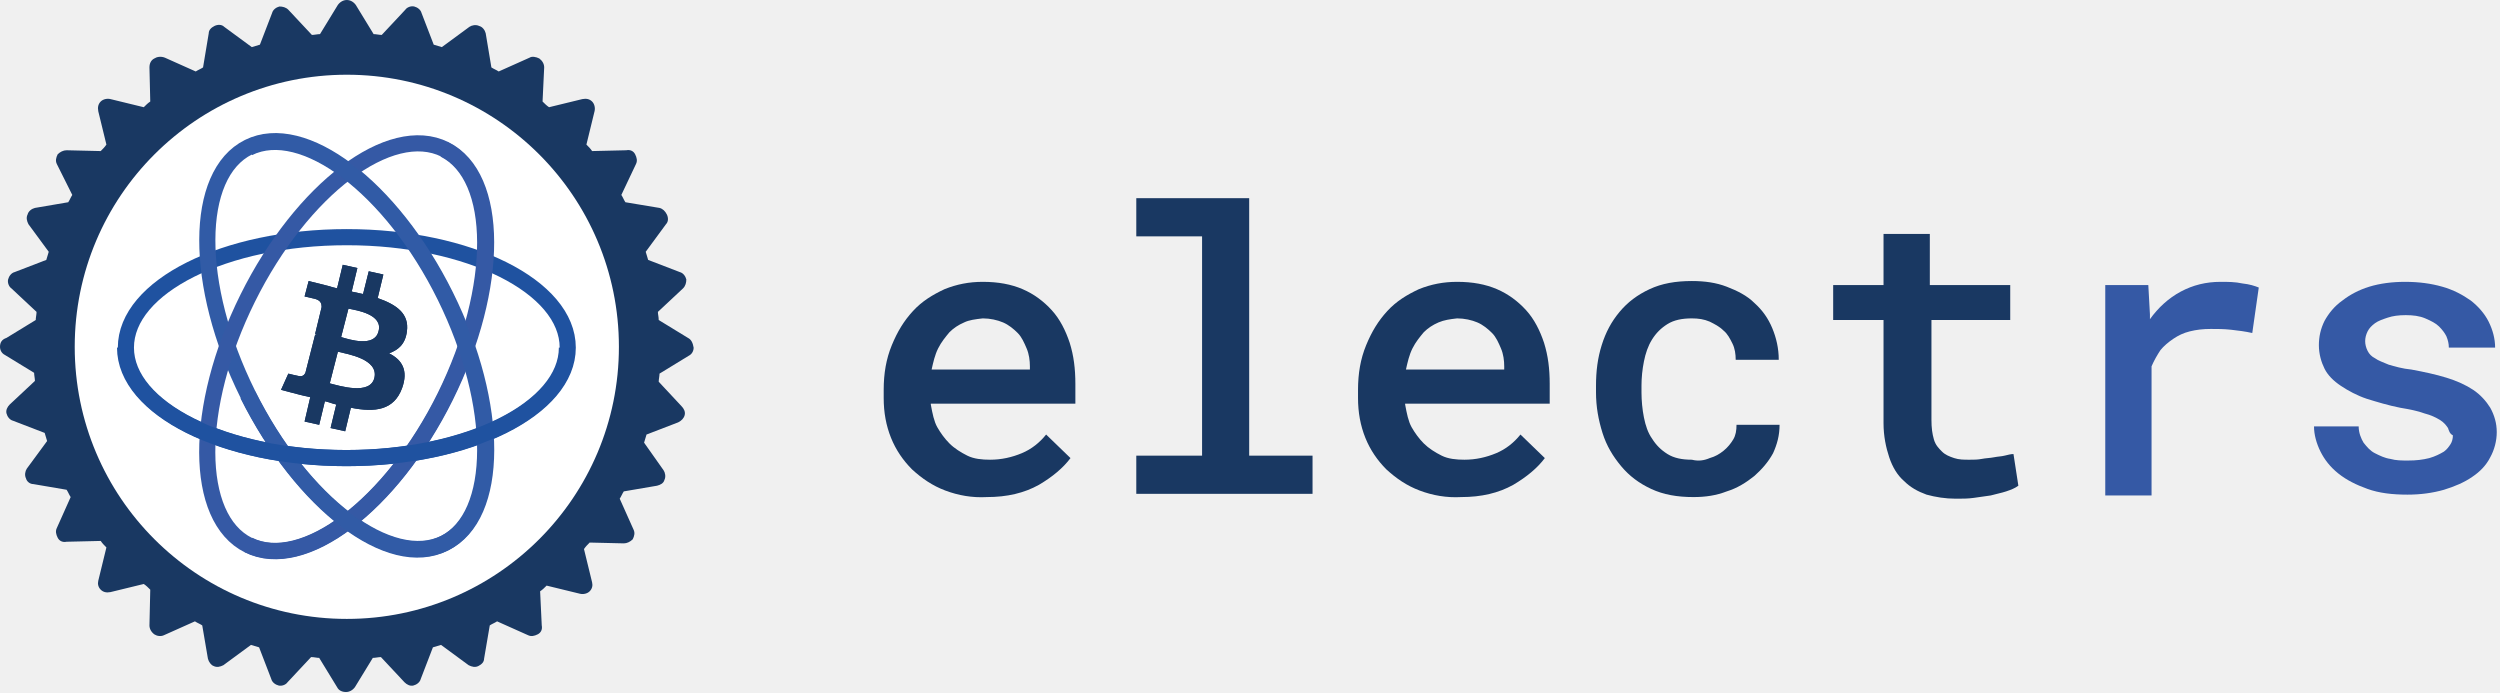
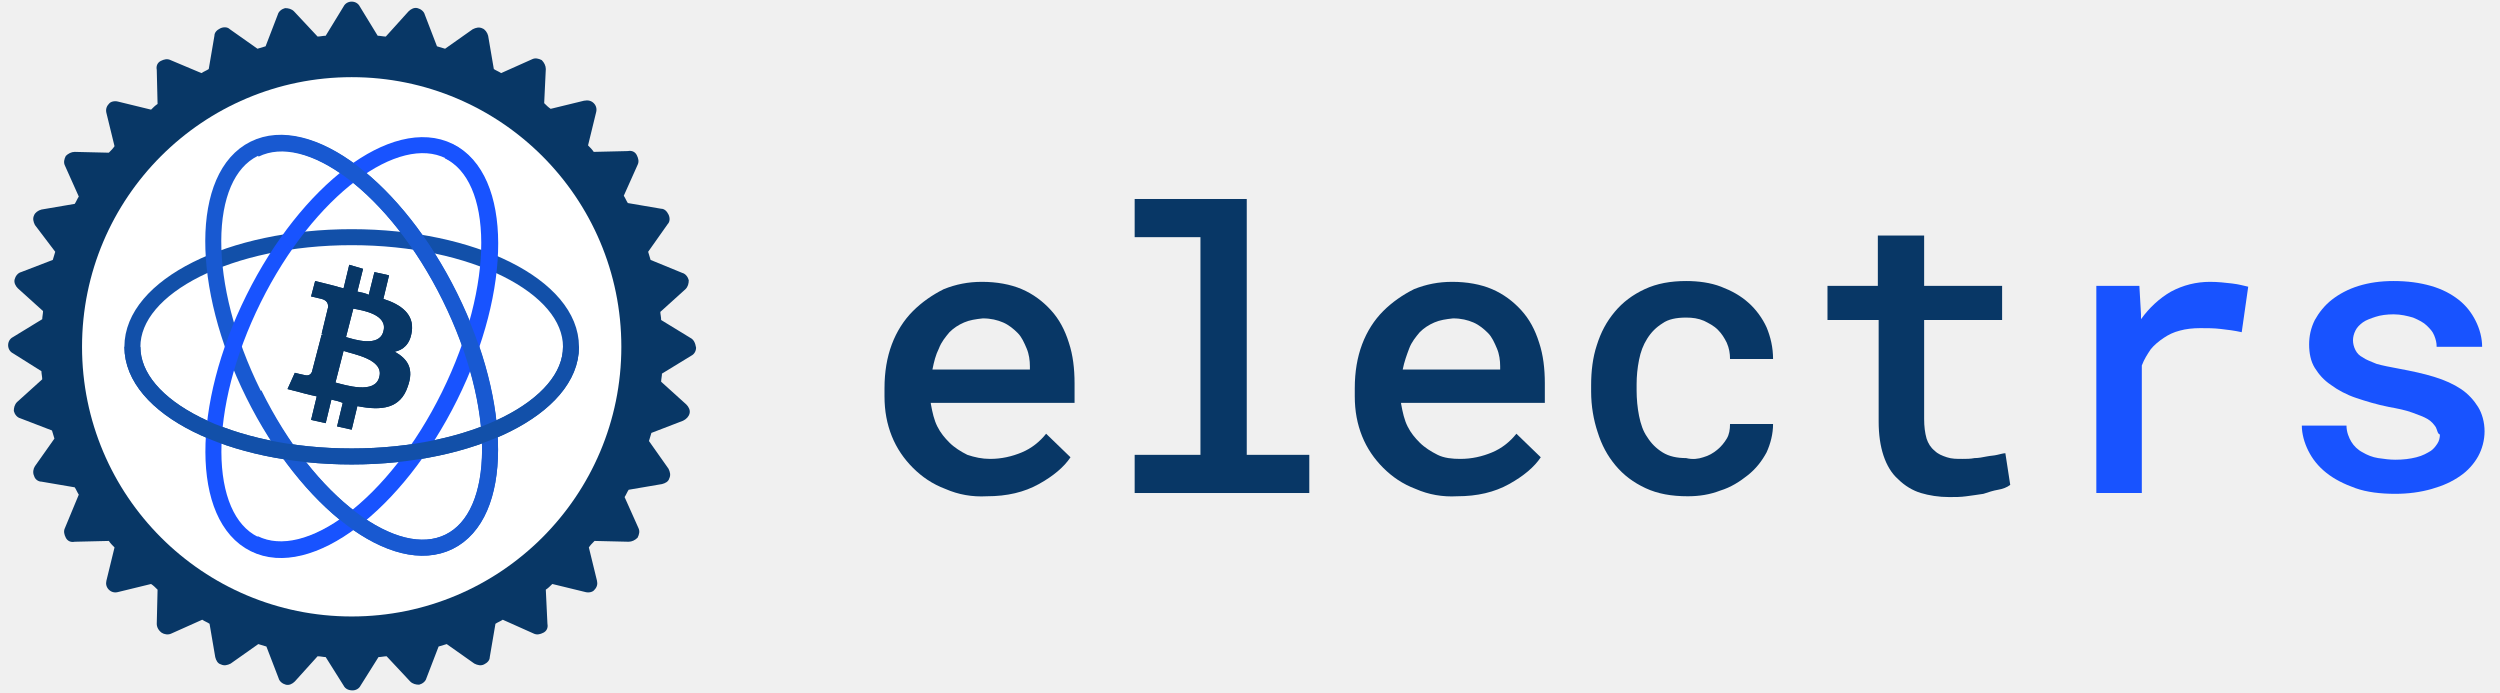
<svg xmlns="http://www.w3.org/2000/svg" version="1.1" id="Layer_1" x="0px" y="0px" viewBox="0 0 307.8 85.3" style="enable-background:new 0 0 307.8 85.3;" xml:space="preserve">
  <style type="text/css">
- 	.st0{fill:#193862;}
+ 	.st0{fill:#083766;}
	.st1{fill:#FFFFFF;}
- 	.st2{fill:none;stroke:#1F52A0;stroke-width:1.987;stroke-miterlimit:10;}
- 	.st3{fill:none;stroke:#315BA6;stroke-width:1.987;stroke-miterlimit:10;}
- 	.st4{fill:none;stroke:#3559A5;stroke-width:1.987;stroke-miterlimit:10;}
- 	.st5{fill:#3559A5;}
+ 	.st2{fill:none;stroke:#1250A9;stroke-width:1.97;stroke-miterlimit:10;}
+ 	.st3{fill:none;stroke:#1859D1;stroke-width:1.97;stroke-miterlimit:10;}
+ 	.st4{fill:none;stroke:#1853FF;stroke-width:1.97;stroke-miterlimit:10;}
+ 	.st5{fill:#1853FF;}
</style>
  <g>
-     <path class="st0" d="M84.7,41.6L84.7,41.6l-3.6-2.2c0-0.4-0.1-0.7-0.1-1l3.1-2.9c0.3-0.3,0.4-0.7,0.4-1.1c-0.1-0.4-0.4-0.8-0.8-0.9   L79.8,32c-0.1-0.3-0.2-0.7-0.3-1l2.5-3.4c0.3-0.3,0.3-0.8,0.1-1.2c-0.2-0.4-0.5-0.7-0.9-0.8L77,24.9c-0.2-0.3-0.3-0.6-0.5-0.9   l1.8-3.8c0.2-0.4,0.1-0.8-0.1-1.2c-0.2-0.4-0.6-0.6-1.1-0.5l-4.2,0.1c-0.2-0.3-0.4-0.5-0.7-0.8l1-4.1c0.1-0.4,0-0.9-0.3-1.2   c-0.3-0.3-0.7-0.4-1.2-0.3l-4.1,1c-0.3-0.2-0.5-0.4-0.8-0.7l0.2-4.2c0-0.4-0.2-0.8-0.6-1.1C66,7,65.5,6.9,65.2,7.1l-3.8,1.7   c-0.3-0.2-0.6-0.3-0.9-0.5l-0.7-4.2c-0.1-0.4-0.4-0.8-0.8-0.9c-0.4-0.2-0.9-0.1-1.2,0.1l-3.4,2.5c-0.3-0.1-0.7-0.2-1-0.3l-1.5-3.9   c-0.1-0.4-0.5-0.7-0.9-0.8c-0.4-0.1-0.9,0.1-1.1,0.4L47,4.3c-0.3,0-0.7-0.1-1-0.1l-2.2-3.6C43.5,0.2,43.1,0,42.7,0   c-0.4,0-0.8,0.2-1.1,0.6l-2.2,3.6c-0.3,0-0.7,0.1-1,0.1l-2.9-3.1c-0.3-0.3-0.7-0.4-1.1-0.4c-0.4,0.1-0.8,0.4-0.9,0.8L32,5.5   c-0.3,0.1-0.7,0.2-1,0.3l-3.4-2.5c-0.3-0.3-0.8-0.3-1.2-0.1c-0.4,0.2-0.7,0.5-0.7,0.9l-0.7,4.2c-0.3,0.2-0.6,0.3-0.9,0.5l-3.8-1.7   C19.8,6.9,19.3,7,19,7.2c-0.4,0.2-0.6,0.6-0.6,1.1l0.1,4.2c-0.3,0.2-0.5,0.4-0.8,0.7l-4.1-1c-0.4-0.1-0.9,0-1.2,0.3   c-0.3,0.3-0.4,0.7-0.3,1.2l1,4.1c-0.2,0.3-0.4,0.5-0.7,0.8l-4.2-0.1c-0.4,0-0.8,0.2-1.1,0.5c-0.2,0.4-0.3,0.8-0.1,1.2L8.9,24   c-0.2,0.3-0.3,0.6-0.5,0.9l-4.1,0.7c-0.4,0.1-0.8,0.4-0.9,0.8c-0.2,0.4-0.1,0.8,0.1,1.2l2.5,3.4c-0.1,0.3-0.2,0.7-0.3,1l-3.9,1.5   c-0.4,0.1-0.7,0.5-0.8,0.9c-0.1,0.4,0.1,0.9,0.4,1.1l3.1,2.9c0,0.3-0.1,0.7-0.1,1l-3.6,2.2h0C0.2,41.8,0,42.2,0,42.7   c0,0.4,0.2,0.8,0.6,1l3.6,2.2c0,0.3,0.1,0.7,0.1,1l-3.1,2.9c-0.3,0.3-0.5,0.7-0.4,1.1c0.1,0.4,0.4,0.8,0.8,0.9l3.9,1.5   c0.1,0.3,0.2,0.7,0.3,1l-2.5,3.4c-0.2,0.3-0.3,0.8-0.1,1.2c0.1,0.4,0.5,0.7,0.9,0.7l4.1,0.7c0.2,0.3,0.3,0.6,0.5,0.9l-1.7,3.8   c-0.2,0.4-0.1,0.8,0.1,1.2c0.2,0.4,0.6,0.6,1.1,0.5l4.2-0.1c0.2,0.3,0.4,0.5,0.7,0.8l-1,4.1c-0.1,0.4,0,0.8,0.3,1.1   c0.3,0.3,0.7,0.4,1.2,0.3l4.1-1c0.3,0.2,0.5,0.4,0.8,0.7L18.4,77c0,0.4,0.2,0.8,0.6,1.1c0.3,0.2,0.8,0.3,1.2,0.1l3.8-1.7   c0.3,0.2,0.6,0.3,0.9,0.5l0.7,4.1c0.1,0.4,0.4,0.8,0.7,0.9c0.4,0.2,0.8,0.1,1.2-0.1l3.4-2.5c0.3,0.1,0.7,0.2,1,0.3l1.5,3.9   c0.1,0.4,0.5,0.7,0.9,0.8c0.4,0.1,0.9-0.1,1.1-0.4l2.9-3.1c0.4,0,0.7,0.1,1,0.1l2.2,3.6c0.2,0.4,0.6,0.6,1.1,0.6   c0.4,0,0.8-0.2,1.1-0.6l2.2-3.6c0.3,0,0.7-0.1,1-0.1l2.9,3.1c0.3,0.3,0.7,0.5,1.1,0.4c0.4-0.1,0.8-0.4,0.9-0.8l1.5-3.9   c0.3-0.1,0.7-0.2,1-0.3l3.4,2.5c0.4,0.2,0.8,0.3,1.2,0.1c0.4-0.2,0.7-0.5,0.7-0.9l0.7-4.1c0.3-0.2,0.6-0.3,0.9-0.5l3.8,1.7   c0.4,0.2,0.8,0.1,1.2-0.1c0.4-0.2,0.6-0.6,0.5-1.1l-0.2-4.2c0.3-0.2,0.5-0.4,0.8-0.7l4.1,1c0.4,0.1,0.9,0,1.2-0.3   c0.3-0.3,0.4-0.7,0.3-1.1l-1-4.1c0.2-0.3,0.4-0.5,0.7-0.8l4.2,0.1c0.4,0,0.8-0.2,1.1-0.5c0.2-0.4,0.3-0.8,0.1-1.2l-1.7-3.8   c0.2-0.3,0.3-0.6,0.5-0.9l4.1-0.7c0.4-0.1,0.8-0.3,0.9-0.7c0.2-0.4,0.1-0.9-0.1-1.2l-2.4-3.4c0.1-0.3,0.2-0.7,0.3-1l3.9-1.5   c0.4-0.2,0.7-0.5,0.8-0.9c0.1-0.4-0.1-0.8-0.4-1.1L81.1,47c0-0.3,0.1-0.7,0.1-1l3.6-2.2c0.4-0.2,0.6-0.6,0.6-1   C85.3,42.2,85.1,41.8,84.7,41.6z M62.4,66.6c-1.1,0.9-2.4,1.8-3.6,2.6c-4.7,2.9-10.3,4.5-16.3,4.5c-3.4,0-6.7-0.5-9.8-1.6   c-0.1,0-0.2-0.1-0.4-0.1c-1.1-0.4-2.1-0.8-3.2-1.2v0C28.1,70.3,27,69.7,26,69c-1.2-0.8-2.4-1.6-3.5-2.5c-0.9-0.7-1.7-1.5-2.5-2.3   l-0.1,0l-0.1,0c-1-1.1-2-2.2-2.9-3.4c0,0,0.1,0,0.1,0c-3.4-4.6-5.5-10.1-6-16.1h0c0-0.2,0-0.3,0-0.5c0-0.2,0-0.3,0-0.4   c0-0.1,0-0.3,0-0.4c0-0.3,0-0.5,0-0.8v-0.1l0,0c0-0.8,0-1.6,0.1-2.4c0-0.2,0-0.4,0.1-0.7h0l0.2-0.1c0.1-1.2,0.3-2.4,0.6-3.5   c0.4-1.6,0.8-3.2,1.4-4.8c0.5-1.3,1.1-2.6,1.8-3.9L15,27c2.3-4,5.5-7.5,9.2-10.1c0.1-0.1,0.3-0.2,0.4-0.3c4.4-3.1,9.6-5,15.3-5.4   c0.8-0.1,1.7-0.1,2.5-0.1c0.8,0,1.5,0,2.2,0.1c12.3,0.9,22.6,8.8,26.9,19.8c0.6,1.6,1.1,3.2,1.5,4.8c0.5,2.2,0.7,4.4,0.7,6.7   C73.9,52.1,69.4,60.9,62.4,66.6z" />
-     <circle class="st1" cx="42.7" cy="42.7" r="33.5" />
+     <path class="st0" d="M85,41.6L85,41.6l-3.6-2.2c0-0.4-0.1-0.7-0.1-1l3.1-2.8c0.3-0.3,0.4-0.7,0.4-1.1c-0.1-0.4-0.4-0.8-0.8-0.9   L80.1,32c-0.1-0.3-0.2-0.7-0.3-1l2.4-3.4c0.3-0.3,0.3-0.8,0.1-1.2c-0.2-0.4-0.5-0.7-0.9-0.7l-4.1-0.7c-0.2-0.3-0.3-0.6-0.5-0.9   l1.7-3.8c0.2-0.4,0.1-0.8-0.1-1.2c-0.2-0.4-0.6-0.6-1.1-0.5l-4.2,0.1c-0.2-0.3-0.4-0.5-0.7-0.8l1-4.1c0.1-0.4,0-0.8-0.3-1.1   c-0.3-0.3-0.7-0.4-1.2-0.3l-4.1,1c-0.3-0.2-0.5-0.4-0.8-0.7l0.2-4.2c0-0.4-0.2-0.8-0.5-1.1c-0.4-0.2-0.8-0.3-1.2-0.1l-3.8,1.7   c-0.3-0.2-0.6-0.3-0.9-0.5l-0.7-4.1c-0.1-0.4-0.4-0.8-0.7-0.9c-0.4-0.2-0.8-0.1-1.2,0.1l-3.4,2.4c-0.3-0.1-0.7-0.2-1-0.3l-1.5-3.9   c-0.1-0.4-0.5-0.7-0.9-0.8c-0.4-0.1-0.8,0.1-1.1,0.4l-2.8,3.1c-0.3,0-0.7-0.1-1-0.1l-2.2-3.6c-0.2-0.4-0.6-0.6-1-0.6   c-0.4,0-0.8,0.2-1,0.6l-2.2,3.6c-0.3,0-0.7,0.1-1,0.1l-2.9-3.1c-0.3-0.3-0.7-0.4-1.1-0.4c-0.4,0.1-0.8,0.4-0.9,0.8l-1.5,3.9   c-0.3,0.1-0.7,0.2-1,0.3l-3.4-2.4c-0.3-0.3-0.8-0.3-1.2-0.1c-0.4,0.2-0.7,0.5-0.7,0.9l-0.7,4.1c-0.3,0.2-0.6,0.3-0.9,0.5L21,7.4   c-0.4-0.2-0.8-0.1-1.2,0.1c-0.4,0.2-0.6,0.6-0.5,1.1l0.1,4.2c-0.3,0.2-0.5,0.4-0.8,0.7l-4.1-1c-0.4-0.1-0.9,0-1.1,0.3   c-0.3,0.3-0.4,0.7-0.3,1.1l1,4.1c-0.2,0.3-0.4,0.5-0.7,0.8l-4.2-0.1c-0.4,0-0.8,0.2-1.1,0.5c-0.2,0.4-0.3,0.8-0.1,1.2l1.7,3.8   c-0.2,0.3-0.3,0.6-0.5,0.9l-4.1,0.7c-0.4,0.1-0.8,0.4-0.9,0.7c-0.2,0.4-0.1,0.8,0.1,1.2L6.8,31c-0.1,0.3-0.2,0.7-0.3,1l-3.9,1.5   c-0.4,0.1-0.7,0.5-0.8,0.9c-0.1,0.4,0.1,0.8,0.4,1.1l3.1,2.8c0,0.3-0.1,0.7-0.1,1l-3.6,2.2h0c-0.4,0.2-0.6,0.6-0.6,1   c0,0.4,0.2,0.8,0.6,1l3.5,2.2c0,0.3,0.1,0.7,0.1,1l-3.1,2.8c-0.3,0.3-0.4,0.7-0.4,1.1c0.1,0.4,0.4,0.8,0.8,0.9l3.9,1.5   c0.1,0.3,0.2,0.7,0.3,1l-2.4,3.4c-0.2,0.3-0.3,0.8-0.1,1.2c0.1,0.4,0.5,0.7,0.9,0.7l4.1,0.7c0.2,0.3,0.3,0.6,0.5,0.9L8,65   c-0.2,0.4-0.1,0.8,0.1,1.2c0.2,0.4,0.6,0.6,1.1,0.5l4.2-0.1c0.2,0.3,0.4,0.5,0.7,0.8l-1,4.1c-0.1,0.4,0,0.8,0.3,1.1   c0.3,0.3,0.7,0.4,1.1,0.3l4.1-1c0.3,0.2,0.5,0.4,0.8,0.7l-0.1,4.2c0,0.4,0.2,0.8,0.6,1.1c0.3,0.2,0.8,0.3,1.2,0.1l3.8-1.7   c0.3,0.2,0.6,0.3,0.9,0.5l0.7,4.1c0.1,0.4,0.3,0.8,0.7,0.9c0.4,0.2,0.8,0.1,1.2-0.1l3.4-2.4c0.3,0.1,0.7,0.2,1,0.3l1.5,3.9   c0.1,0.4,0.5,0.7,0.9,0.8c0.4,0.1,0.8-0.1,1.1-0.4l2.8-3.1c0.4,0,0.7,0.1,1,0.1l2.2,3.5c0.2,0.4,0.6,0.6,1.1,0.6   c0.4,0,0.8-0.2,1-0.6l2.2-3.5c0.3,0,0.7-0.1,1-0.1l2.9,3.1c0.3,0.3,0.7,0.4,1.1,0.4c0.4-0.1,0.8-0.4,0.9-0.8l1.5-3.9   c0.3-0.1,0.7-0.2,1-0.3l3.4,2.4c0.4,0.2,0.8,0.3,1.2,0.1c0.4-0.2,0.7-0.5,0.7-0.9l0.7-4.1c0.3-0.2,0.6-0.3,0.9-0.5l3.8,1.7   c0.4,0.2,0.8,0.1,1.2-0.1c0.4-0.2,0.6-0.6,0.5-1.1l-0.2-4.2c0.3-0.2,0.5-0.4,0.8-0.7l4.1,1c0.4,0.1,0.9,0,1.1-0.3   c0.3-0.3,0.4-0.7,0.3-1.1l-1-4.1c0.2-0.3,0.4-0.5,0.7-0.8l4.2,0.1c0.4,0,0.8-0.2,1.1-0.5c0.2-0.4,0.3-0.8,0.1-1.2l-1.7-3.8   c0.2-0.3,0.3-0.6,0.5-0.9l4.1-0.7c0.4-0.1,0.8-0.3,0.9-0.7c0.2-0.4,0.1-0.8-0.1-1.2l-2.4-3.4c0.1-0.3,0.2-0.7,0.3-1l3.9-1.5   c0.4-0.2,0.7-0.5,0.8-0.9c0.1-0.4-0.1-0.8-0.4-1.1l-3.1-2.8c0-0.3,0.1-0.7,0.1-1l3.6-2.2c0.4-0.2,0.6-0.6,0.6-1   C85.6,42.2,85.4,41.8,85,41.6z M62.9,66.4c-1.1,0.9-2.3,1.8-3.6,2.6c-4.7,2.9-10.2,4.5-16.1,4.5c-3.4,0-6.6-0.5-9.7-1.5   c-0.1,0-0.2-0.1-0.4-0.1C32,71.5,31,71.1,30,70.6v0c-1.1-0.5-2.2-1.1-3.2-1.7c-1.2-0.7-2.4-1.6-3.4-2.5c-0.9-0.7-1.7-1.5-2.5-2.3   l-0.1,0l-0.1,0c-1-1-2-2.2-2.9-3.4c0,0,0.1,0,0.1,0c-3.3-4.5-5.5-10-5.9-16h0c0-0.2,0-0.3,0-0.5c0-0.2,0-0.3,0-0.4   c0-0.1,0-0.3,0-0.4c0-0.3,0-0.5,0-0.8v-0.1l0,0c0-0.8,0-1.6,0.1-2.4c0-0.2,0-0.4,0.1-0.7h0l0.2-0.1c0.1-1.2,0.3-2.4,0.5-3.5   c0.3-1.6,0.8-3.2,1.4-4.7c0.5-1.3,1.1-2.6,1.8-3.8l-0.1-0.1c2.3-4,5.4-7.4,9.1-10c0.1-0.1,0.3-0.2,0.4-0.3c4.4-3,9.6-5,15.2-5.4   c0.8-0.1,1.7-0.1,2.5-0.1c0.8,0,1.5,0,2.2,0.1c12.2,0.9,22.4,8.7,26.7,19.6c0.6,1.5,1.1,3.1,1.5,4.8c0.5,2.1,0.7,4.4,0.7,6.6   C74.3,52.1,69.9,60.7,62.9,66.4z" />
+     <circle class="st1" cx="43.3" cy="42.7" r="33.2" />
    <g>
-       <ellipse class="st2" cx="42.7" cy="42.8" rx="27.2" ry="13.6" />
-       <ellipse transform="matrix(0.8957 -0.4447 0.4447 0.8957 -14.4551 23.4064)" class="st3" cx="42.7" cy="42.5" rx="13.6" ry="27.2" />
-       <path class="st4" d="M30.6,67.1c6.7,3.3,17.6-4.9,24.2-18.3s6.6-27-0.1-30.4" />
-       <ellipse transform="matrix(0.4447 -0.8957 0.8957 0.4447 -14.6426 61.9687)" class="st4" cx="42.7" cy="42.8" rx="27.2" ry="13.6" />
-       <path class="st3" d="M30.6,18.2c6.7-3.3,17.6,4.9,24.2,18.3s6.6,27-0.1,30.4S37.2,62,30.5,48.6" />
-       <path class="st2" d="M69.8,42.8c0,7.5-12.2,13.6-27.2,13.6s-27.2-6.1-27.2-13.6" />
+       <ellipse class="st2" cx="43.3" cy="42.7" rx="27" ry="13.5" />
+       <ellipse transform="matrix(0.8957 -0.4447 0.4447 0.8957 -14.3862 23.6936)" class="st3" cx="43.3" cy="42.5" rx="13.5" ry="27" />
+       <path class="st4" d="M31.3,66.9c6.7,3.3,17.4-4.8,24-18.2s6.6-26.8-0.1-30.1" />
+       <ellipse transform="matrix(0.4447 -0.8957 0.8957 0.4447 -14.2784 62.5448)" class="st4" cx="43.3" cy="42.8" rx="27" ry="13.5" />
+       <path class="st3" d="M31.4,18.4c6.7-3.3,17.4,4.8,24,18.2s6.6,26.8-0.1,30.1s-17.4-4.8-24-18.2" />
+       <path class="st2" d="M70.3,42.7c0,7.4-12.1,13.5-27,13.5s-27-6-27-13.5" />
    </g>
    <g id="Layer_x0020_1_2_">
      <g id="_1421344023328_2_">
-         <path class="st0" d="M50.1,40.8L50.1,40.8c0.3-2.2-1.3-3.3-3.6-4.1l0.7-2.9l-1.8-0.4l-0.7,2.8c-0.5-0.1-0.9-0.2-1.4-0.3l0.7-2.9     l-1.8-0.4l-0.7,2.9c-0.4-0.1-0.8-0.2-1.1-0.3v0L38,34.6l-0.5,1.9c0,0,1.3,0.3,1.3,0.3c0.7,0.2,0.8,0.6,0.8,1l-0.8,3.3     c0,0,0.1,0,0.2,0.1c-0.1,0-0.1,0-0.2,0l-1.2,4.7c-0.1,0.2-0.3,0.5-0.8,0.4c-0.1,0-1.3-0.3-1.3-0.3l-0.9,2l2.3,0.6     c0.4,0.1,0.8,0.2,1.3,0.3l-0.7,3l1.8,0.4l0.7-2.9c0.5,0.1,0.9,0.3,1.4,0.4l-0.7,2.9l1.8,0.4l0.7-2.9c3,0.6,5.3,0.3,6.3-2.4     c0.8-2.2,0-3.5-1.6-4.3C49,43.1,49.9,42.4,50.1,40.8z M46.1,46.5c-0.5,2.2-4.3,1-5.5,0.7l1-3.9C42.8,43.6,46.6,44.2,46.1,46.5z      M46.6,40.8c-0.5,2-3.6,1-4.6,0.7l0.9-3.5C43.9,38.2,47.2,38.7,46.6,40.8z" />
-         <path class="st0" d="M50.1,40.8L50.1,40.8c0.3-2.2-1.3-3.3-3.6-4.1l0.7-2.9l-1.8-0.4l-0.7,2.8c-0.5-0.1-0.9-0.2-1.4-0.3l0.7-2.9     l-1.8-0.4l-0.7,2.9c-0.4-0.1-0.8-0.2-1.1-0.3v0L38,34.6l-0.5,1.9c0,0,1.3,0.3,1.3,0.3c0.7,0.2,0.8,0.6,0.8,1l-0.8,3.3     c0,0,0.1,0,0.2,0.1c-0.1,0-0.1,0-0.2,0l-1.2,4.7c-0.1,0.2-0.3,0.5-0.8,0.4c-0.1,0-1.3-0.3-1.3-0.3l-0.9,2l2.3,0.6     c0.4,0.1,0.8,0.2,1.3,0.3l-0.7,3l1.8,0.4l0.7-2.9c0.5,0.1,0.9,0.3,1.4,0.4l-0.7,2.9l1.8,0.4l0.7-2.9c3,0.6,5.3,0.3,6.3-2.4     c0.8-2.2,0-3.5-1.6-4.3C49,43.1,49.9,42.4,50.1,40.8z M46.1,46.5c-0.5,2.2-4.3,1-5.5,0.7l1-3.9C42.8,43.6,46.6,44.2,46.1,46.5z      M46.6,40.8c-0.5,2-3.6,1-4.6,0.7l0.9-3.5C43.9,38.2,47.2,38.7,46.6,40.8z" />
+         <path class="st0" d="M50.7,40.8L50.7,40.8c0.3-2.1-1.3-3.3-3.5-4l0.7-2.9l-1.8-0.4l-0.7,2.8C45,36.1,44.5,36,44,35.9l0.7-2.8     L43,32.6l-0.7,2.9c-0.4-0.1-0.8-0.2-1.1-0.3v0l-2.4-0.6l-0.5,1.9c0,0,1.3,0.3,1.3,0.3c0.7,0.2,0.8,0.6,0.8,1l-0.8,3.3     c0,0,0.1,0,0.2,0.1c-0.1,0-0.1,0-0.2,0l-1.2,4.6c-0.1,0.2-0.3,0.5-0.8,0.4c-0.1,0-1.3-0.3-1.3-0.3l-0.9,2l2.3,0.6     c0.4,0.1,0.8,0.2,1.3,0.3l-0.7,2.9l1.8,0.4l0.7-2.9c0.5,0.1,0.9,0.2,1.4,0.4l-0.7,2.9l1.8,0.4l0.7-2.9c3,0.6,5.3,0.3,6.2-2.4     c0.8-2.2,0-3.4-1.6-4.3C49.6,43.1,50.5,42.4,50.7,40.8z M46.7,46.4c-0.5,2.2-4.2,1-5.4,0.7l1-3.9C43.4,43.6,47.3,44.2,46.7,46.4z      M47.2,40.8c-0.5,2-3.6,1-4.6,0.7l0.9-3.5C44.6,38.2,47.8,38.7,47.2,40.8z" />
+         <path class="st0" d="M50.7,40.8L50.7,40.8c0.3-2.1-1.3-3.3-3.5-4l0.7-2.9l-1.8-0.4l-0.7,2.8C45,36.1,44.5,36,44,35.9l0.7-2.8     L43,32.6l-0.7,2.9c-0.4-0.1-0.8-0.2-1.1-0.3v0l-2.4-0.6l-0.5,1.9c0,0,1.3,0.3,1.3,0.3c0.7,0.2,0.8,0.6,0.8,1l-0.8,3.3     c0,0,0.1,0,0.2,0.1c-0.1,0-0.1,0-0.2,0l-1.2,4.6c-0.1,0.2-0.3,0.5-0.8,0.4c-0.1,0-1.3-0.3-1.3-0.3l-0.9,2l2.3,0.6     c0.4,0.1,0.8,0.2,1.3,0.3l-0.7,2.9l1.8,0.4l0.7-2.9c0.5,0.1,0.9,0.2,1.4,0.4l-0.7,2.9l1.8,0.4l0.7-2.9c3,0.6,5.3,0.3,6.2-2.4     c0.8-2.2,0-3.4-1.6-4.3C49.6,43.1,50.5,42.4,50.7,40.8z M46.7,46.4c-0.5,2.2-4.2,1-5.4,0.7l1-3.9C43.4,43.6,47.3,44.2,46.7,46.4z      M47.2,40.8c-0.5,2-3.6,1-4.6,0.7l0.9-3.5C44.6,38.2,47.8,38.7,47.2,40.8z" />
      </g>
    </g>
  </g>
  <g>
    <g>
-       <path class="st0" d="M116.4,60.4c-1.6-0.6-2.9-1.5-4.1-2.6c-1.1-1.1-2-2.4-2.6-3.9c-0.6-1.5-0.9-3.1-0.9-4.9v-1c0-2,0.3-3.8,1-5.5    s1.5-3,2.6-4.2c1.1-1.2,2.4-2,3.9-2.7c1.5-0.6,3-0.9,4.7-0.9c1.9,0,3.5,0.3,4.9,0.9c1.4,0.6,2.6,1.5,3.6,2.6c1,1.1,1.7,2.5,2.2,4    c0.5,1.6,0.7,3.2,0.7,5.1v2.4h-17.8v0.1c0.2,1.1,0.4,2.1,0.8,2.8s0.9,1.4,1.5,2c0.6,0.6,1.4,1.1,2.2,1.5s1.8,0.5,2.8,0.5    c1.4,0,2.7-0.3,3.9-0.8c1.2-0.5,2.2-1.3,3-2.3l3,2.9c-0.9,1.2-2.2,2.3-3.9,3.3c-1.8,1-3.9,1.5-6.4,1.5    C119.7,61.3,118,61,116.4,60.4z M118.7,39.7c-0.7,0.3-1.3,0.7-1.8,1.2c-0.5,0.6-1,1.2-1.4,2c-0.4,0.8-0.6,1.7-0.8,2.6h12.1v-0.4    c0-0.7-0.1-1.5-0.4-2.2s-0.6-1.4-1.1-1.9c-0.5-0.5-1.1-1-1.8-1.3c-0.7-0.3-1.6-0.5-2.5-0.5C120.1,39.3,119.3,39.4,118.7,39.7z" />
-       <path class="st0" d="M153.8,24.3v31.8h7.8v4.7h-21.7v-4.7h8.1V29.1h-8.1v-4.7H153.8z" />
-       <path class="st0" d="M174.8,60.4c-1.6-0.6-2.9-1.5-4.1-2.6c-1.1-1.1-2-2.4-2.6-3.9c-0.6-1.5-0.9-3.1-0.9-4.9v-1c0-2,0.3-3.8,1-5.5    s1.5-3,2.6-4.2c1.1-1.2,2.4-2,3.9-2.7c1.5-0.6,3-0.9,4.7-0.9c1.9,0,3.5,0.3,4.9,0.9c1.4,0.6,2.6,1.5,3.6,2.6c1,1.1,1.7,2.5,2.2,4    c0.5,1.6,0.7,3.2,0.7,5.1v2.4H173v0.1c0.2,1.1,0.4,2.1,0.8,2.8s0.9,1.4,1.5,2c0.6,0.6,1.4,1.1,2.2,1.5s1.8,0.5,2.8,0.5    c1.4,0,2.7-0.3,3.9-0.8c1.2-0.5,2.2-1.3,3-2.3l3,2.9c-0.9,1.2-2.2,2.3-3.9,3.3c-1.8,1-3.9,1.5-6.4,1.5    C178.1,61.3,176.4,61,174.8,60.4z M177.1,39.7c-0.7,0.3-1.3,0.7-1.8,1.2c-0.5,0.6-1,1.2-1.4,2c-0.4,0.8-0.6,1.7-0.8,2.6h12.1v-0.4    c0-0.7-0.1-1.5-0.4-2.2s-0.6-1.4-1.1-1.9c-0.5-0.5-1.1-1-1.8-1.3c-0.7-0.3-1.6-0.5-2.5-0.5C178.5,39.3,177.8,39.4,177.1,39.7z" />
-       <path class="st0" d="M210.5,56.4c0.7-0.2,1.2-0.5,1.7-0.9c0.5-0.4,0.9-0.9,1.2-1.4c0.3-0.5,0.4-1.1,0.4-1.8h5.3    c0,1.3-0.3,2.4-0.8,3.5c-0.6,1.1-1.4,2-2.3,2.8c-1,0.8-2.1,1.5-3.4,1.9c-1.3,0.5-2.6,0.7-4.1,0.7c-2,0-3.7-0.3-5.2-1    c-1.5-0.7-2.7-1.6-3.7-2.8c-1-1.2-1.8-2.5-2.3-4.1c-0.5-1.6-0.8-3.2-0.8-5v-0.8c0-1.8,0.2-3.4,0.7-5c0.5-1.6,1.2-2.9,2.2-4.1    c1-1.2,2.2-2.1,3.7-2.8c1.5-0.7,3.2-1,5.2-1c1.6,0,3,0.2,4.3,0.7c1.3,0.5,2.5,1.1,3.4,2c1,0.9,1.7,1.9,2.2,3.1    c0.5,1.2,0.8,2.5,0.8,3.9h-5.3c0-0.7-0.1-1.4-0.4-2c-0.3-0.6-0.6-1.2-1.1-1.6c-0.5-0.5-1.1-0.8-1.7-1.1c-0.7-0.3-1.4-0.4-2.2-0.4    c-1.2,0-2.2,0.2-3,0.7c-0.8,0.5-1.4,1.1-1.9,1.9c-0.5,0.8-0.8,1.7-1,2.7c-0.2,1-0.3,2-0.3,3v0.8c0,1,0.1,2.1,0.3,3.1    c0.2,1,0.5,1.9,1,2.6c0.5,0.8,1.1,1.4,1.9,1.9s1.8,0.7,3,0.7C209.1,56.8,209.8,56.7,210.5,56.4z" />
-       <path class="st0" d="M237.8,35.1h9.7v4.3h-9.7v12.3c0,1,0.1,1.7,0.3,2.4s0.6,1.1,1,1.5c0.4,0.4,0.9,0.6,1.5,0.8    c0.6,0.2,1.2,0.2,1.9,0.2c0.5,0,1,0,1.5-0.1s1-0.1,1.5-0.2c0.5-0.1,0.9-0.1,1.3-0.2c0.4-0.1,0.8-0.2,1.1-0.2l0.6,3.9    c-0.4,0.3-0.9,0.5-1.5,0.7c-0.6,0.2-1.2,0.3-1.9,0.5c-0.7,0.1-1.4,0.2-2.1,0.3c-0.7,0.1-1.4,0.1-2.2,0.1c-1.3,0-2.5-0.2-3.6-0.5    c-1.1-0.4-2-0.9-2.8-1.7c-0.8-0.7-1.4-1.7-1.8-2.9c-0.4-1.2-0.7-2.6-0.7-4.2V39.4h-6.2v-4.3h6.2v-6.3h5.7V35.1z" />
-       <path class="st5" d="M276.1,34.9c0.9,0.1,1.5,0.3,2,0.5l-0.8,5.6c-0.9-0.2-1.7-0.3-2.6-0.4s-1.7-0.1-2.5-0.1c-1,0-1.8,0.1-2.6,0.3    s-1.4,0.5-2,0.9c-0.6,0.4-1.2,0.9-1.6,1.4c-0.4,0.6-0.8,1.3-1.1,2v15.9h-5.7V35.1h5.3l0.2,3.6l0,0.6c1-1.4,2.3-2.6,3.8-3.4    c1.5-0.8,3.1-1.2,4.9-1.2C274.3,34.7,275.2,34.7,276.1,34.9z" />
-       <path class="st5" d="M301.4,52.7c-0.2-0.3-0.5-0.7-1-1c-0.5-0.3-1.1-0.6-1.9-0.8c-0.8-0.3-1.8-0.5-3-0.7c-1.5-0.3-2.8-0.7-4.1-1.1    c-1.2-0.4-2.3-1-3.2-1.6c-0.9-0.6-1.6-1.3-2-2.1s-0.7-1.8-0.7-2.9c0-1,0.2-2,0.7-3c0.5-0.9,1.2-1.8,2.2-2.5c0.9-0.7,2-1.3,3.3-1.7    c1.3-0.4,2.8-0.6,4.4-0.6c1.7,0,3.2,0.2,4.6,0.6c1.4,0.4,2.5,1,3.5,1.7c0.9,0.7,1.7,1.6,2.2,2.6c0.5,1,0.8,2.1,0.8,3.2h-5.7    c0-0.5-0.1-0.9-0.3-1.4c-0.2-0.4-0.5-0.8-0.9-1.2c-0.4-0.4-1-0.7-1.7-1s-1.5-0.4-2.4-0.4c-0.9,0-1.6,0.1-2.2,0.3s-1.2,0.4-1.6,0.7    c-0.4,0.3-0.7,0.6-0.9,1c-0.2,0.4-0.3,0.8-0.3,1.2c0,0.4,0.1,0.8,0.3,1.2c0.2,0.4,0.5,0.7,0.9,0.9c0.4,0.3,1,0.5,1.7,0.8    c0.7,0.2,1.7,0.5,2.8,0.6c1.6,0.3,3,0.6,4.3,1c1.3,0.4,2.4,0.9,3.3,1.5c0.9,0.6,1.6,1.4,2.1,2.2c0.5,0.9,0.8,1.9,0.8,3    c0,1.1-0.3,2.2-0.8,3.1c-0.5,1-1.3,1.8-2.2,2.4c-1,0.7-2.2,1.2-3.5,1.6c-1.4,0.4-2.9,0.6-4.5,0.6c-1.9,0-3.5-0.2-4.9-0.7    c-1.4-0.5-2.6-1.1-3.6-1.9c-1-0.8-1.7-1.7-2.2-2.7c-0.5-1-0.8-2.1-0.8-3.1h5.5c0,0.8,0.3,1.5,0.6,2c0.4,0.5,0.8,1,1.4,1.3    c0.6,0.3,1.2,0.6,1.9,0.7c0.7,0.2,1.4,0.2,2.2,0.2c1,0,1.8-0.1,2.6-0.3c0.7-0.2,1.3-0.5,1.8-0.8c0.4-0.3,0.6-0.6,0.8-0.9    c0.2-0.3,0.3-0.7,0.3-1.1C301.6,53.4,301.5,53,301.4,52.7z" />
+       <path class="st0" d="M116.4,60.2c-1.6-0.6-2.9-1.5-4-2.6c-1.1-1.1-2-2.4-2.6-3.9c-0.6-1.5-0.9-3.1-0.9-4.9v-1c0-2,0.3-3.8,0.9-5.4    c0.6-1.6,1.5-3,2.6-4.1c1.1-1.1,2.4-2,3.8-2.7c1.5-0.6,3-0.9,4.7-0.9c1.8,0,3.5,0.3,4.9,0.9c1.4,0.6,2.6,1.5,3.6,2.6    c1,1.1,1.7,2.4,2.2,4c0.5,1.5,0.7,3.2,0.7,5v2.4h-17.7v0.1c0.2,1.1,0.4,2,0.8,2.8c0.4,0.8,0.9,1.4,1.5,2c0.6,0.6,1.4,1.1,2.2,1.5    c0.9,0.3,1.8,0.5,2.8,0.5c1.4,0,2.7-0.3,3.9-0.8s2.2-1.3,3-2.3l3,2.9c-0.8,1.2-2.1,2.3-3.9,3.3c-1.8,1-3.9,1.5-6.4,1.5    C119.7,61.2,118,60.9,116.4,60.2z M118.7,39.7c-0.7,0.3-1.3,0.7-1.8,1.2c-0.5,0.6-1,1.2-1.3,2c-0.4,0.8-0.6,1.6-0.8,2.6h12v-0.4    c0-0.7-0.1-1.5-0.4-2.2s-0.6-1.4-1.1-1.9c-0.5-0.5-1.1-1-1.8-1.3c-0.7-0.3-1.5-0.5-2.5-0.5C120.1,39.3,119.4,39.4,118.7,39.7z" />
+       <path class="st0" d="M153.5,24.5V56h7.7v4.7h-21.5V56h8.1V29.2h-8.1v-4.7H153.5z" />
+       <path class="st0" d="M174.3,60.2c-1.6-0.6-2.9-1.5-4-2.6c-1.1-1.1-2-2.4-2.6-3.9c-0.6-1.5-0.9-3.1-0.9-4.9v-1c0-2,0.3-3.8,0.9-5.4    c0.6-1.6,1.5-3,2.6-4.1c1.1-1.1,2.4-2,3.8-2.7c1.5-0.6,3-0.9,4.7-0.9c1.8,0,3.5,0.3,4.9,0.9c1.4,0.6,2.6,1.5,3.6,2.6    c1,1.1,1.7,2.4,2.2,4c0.5,1.5,0.7,3.2,0.7,5v2.4h-17.7v0.1c0.2,1.1,0.4,2,0.8,2.8c0.4,0.8,0.9,1.4,1.5,2c0.6,0.6,1.4,1.1,2.2,1.5    s1.8,0.5,2.8,0.5c1.4,0,2.7-0.3,3.9-0.8s2.2-1.3,3-2.3l3,2.9c-0.8,1.2-2.1,2.3-3.9,3.3c-1.8,1-3.9,1.5-6.4,1.5    C177.6,61.2,175.9,60.9,174.3,60.2z M176.6,39.7c-0.7,0.3-1.3,0.7-1.8,1.2c-0.5,0.6-1,1.2-1.3,2s-0.6,1.6-0.8,2.6h12v-0.4    c0-0.7-0.1-1.5-0.4-2.2s-0.6-1.4-1.1-1.9c-0.5-0.5-1.1-1-1.8-1.3c-0.7-0.3-1.5-0.5-2.5-0.5C178,39.3,177.3,39.4,176.6,39.7z" />
+       <path class="st0" d="M209.7,56.3c0.7-0.2,1.2-0.5,1.7-0.9c0.5-0.4,0.9-0.9,1.2-1.4c0.3-0.5,0.4-1.1,0.4-1.8h5.3    c0,1.2-0.3,2.4-0.8,3.5c-0.6,1.1-1.3,2-2.3,2.8c-1,0.8-2.1,1.5-3.4,1.9c-1.3,0.5-2.6,0.7-4,0.7c-2,0-3.7-0.3-5.2-1    c-1.5-0.7-2.7-1.6-3.7-2.8c-1-1.2-1.7-2.5-2.2-4.1c-0.5-1.5-0.8-3.2-0.8-5v-0.8c0-1.7,0.2-3.4,0.7-4.9c0.5-1.6,1.2-2.9,2.2-4.1    c1-1.2,2.2-2.1,3.7-2.8c1.5-0.7,3.2-1,5.1-1c1.5,0,3,0.2,4.3,0.7c1.3,0.5,2.4,1.1,3.4,2c0.9,0.8,1.7,1.9,2.2,3    c0.5,1.2,0.8,2.5,0.8,3.9h-5.3c0-0.7-0.1-1.3-0.4-2c-0.3-0.6-0.6-1.1-1.1-1.6c-0.5-0.5-1.1-0.8-1.7-1.1c-0.7-0.3-1.4-0.4-2.2-0.4    c-1.2,0-2.2,0.2-2.9,0.7c-0.8,0.5-1.4,1.1-1.9,1.9c-0.5,0.8-0.8,1.6-1,2.6c-0.2,1-0.3,2-0.3,3v0.8c0,1,0.1,2.1,0.3,3.1    s0.5,1.9,1,2.6c0.5,0.8,1.1,1.4,1.9,1.9c0.8,0.5,1.8,0.7,2.9,0.7C208.4,56.6,209.1,56.5,209.7,56.3z" />
+       <path class="st0" d="M236.9,35.2h9.6v4.2h-9.6v12.2c0,0.9,0.1,1.7,0.3,2.4c0.2,0.6,0.5,1.1,1,1.5c0.4,0.4,0.9,0.6,1.5,0.8    c0.6,0.2,1.2,0.2,1.9,0.2c0.5,0,1,0,1.5-0.1c0.5,0,1-0.1,1.5-0.2c0.5-0.1,0.9-0.1,1.3-0.2c0.4-0.1,0.8-0.2,1-0.2l0.6,3.9    c-0.4,0.3-0.9,0.5-1.5,0.6s-1.2,0.3-1.8,0.5c-0.7,0.1-1.3,0.2-2.1,0.3c-0.7,0.1-1.4,0.1-2.1,0.1c-1.3,0-2.5-0.2-3.5-0.5    s-2-0.9-2.8-1.7c-0.8-0.7-1.4-1.7-1.8-2.9c-0.4-1.2-0.6-2.6-0.6-4.2V39.4H225v-4.2h6.2V29h5.7V35.2z" />
+       <path class="st5" d="M274.8,34.9c0.9,0.1,1.5,0.3,2,0.4l-0.8,5.6c-0.9-0.2-1.7-0.3-2.6-0.4c-0.8-0.1-1.7-0.1-2.5-0.1    c-0.9,0-1.8,0.1-2.5,0.3c-0.8,0.2-1.4,0.5-2,0.9c-0.6,0.4-1.2,0.9-1.6,1.4c-0.4,0.6-0.8,1.2-1.1,2v15.7h-5.6V35.2h5.3l0.2,3.5    l0,0.6c1-1.4,2.3-2.6,3.7-3.4c1.5-0.8,3.1-1.2,4.8-1.2C273.1,34.7,273.9,34.8,274.8,34.9z" />
+       <path class="st5" d="M299.9,52.6c-0.2-0.3-0.5-0.7-1-1c-0.5-0.3-1.1-0.5-1.9-0.8c-0.8-0.3-1.8-0.5-2.9-0.7c-1.5-0.3-2.8-0.7-4-1.1    c-1.2-0.4-2.3-1-3.1-1.6c-0.9-0.6-1.5-1.3-2-2.1c-0.5-0.8-0.7-1.8-0.7-2.9c0-1,0.2-2,0.7-3c0.5-0.9,1.2-1.8,2.1-2.5    c0.9-0.7,2-1.3,3.3-1.7c1.3-0.4,2.7-0.6,4.3-0.6c1.7,0,3.2,0.2,4.6,0.6c1.4,0.4,2.5,1,3.4,1.7c0.9,0.7,1.6,1.6,2.1,2.6    c0.5,1,0.8,2.1,0.8,3.2h-5.6c0-0.5-0.1-0.9-0.3-1.4s-0.5-0.8-0.9-1.2c-0.4-0.4-1-0.7-1.7-1c-0.7-0.2-1.5-0.4-2.4-0.4    c-0.8,0-1.6,0.1-2.2,0.3c-0.6,0.2-1.2,0.4-1.6,0.7c-0.4,0.3-0.7,0.6-0.9,1c-0.2,0.4-0.3,0.8-0.3,1.2c0,0.4,0.1,0.8,0.3,1.2    c0.2,0.4,0.5,0.7,0.9,0.9c0.4,0.3,1,0.5,1.7,0.8c0.7,0.2,1.7,0.4,2.8,0.6c1.6,0.3,3,0.6,4.3,1c1.3,0.4,2.4,0.9,3.3,1.5    c0.9,0.6,1.6,1.4,2.1,2.2c0.5,0.8,0.8,1.9,0.8,3c0,1.1-0.3,2.2-0.8,3.1c-0.5,0.9-1.3,1.8-2.2,2.4c-1,0.7-2.1,1.2-3.5,1.6    c-1.4,0.4-2.9,0.6-4.5,0.6c-1.8,0-3.5-0.2-4.9-0.7c-1.4-0.5-2.6-1.1-3.6-1.9c-1-0.8-1.7-1.7-2.2-2.7s-0.8-2.1-0.8-3.1h5.5    c0,0.8,0.3,1.5,0.6,2s0.8,1,1.4,1.3c0.5,0.3,1.2,0.6,1.9,0.7c0.7,0.1,1.4,0.2,2.1,0.2c1,0,1.8-0.1,2.6-0.3s1.3-0.5,1.8-0.8    c0.4-0.3,0.6-0.6,0.8-0.9s0.3-0.7,0.3-1.1C300.1,53.4,300.1,53,299.9,52.6z" />
    </g>
  </g>
</svg>
